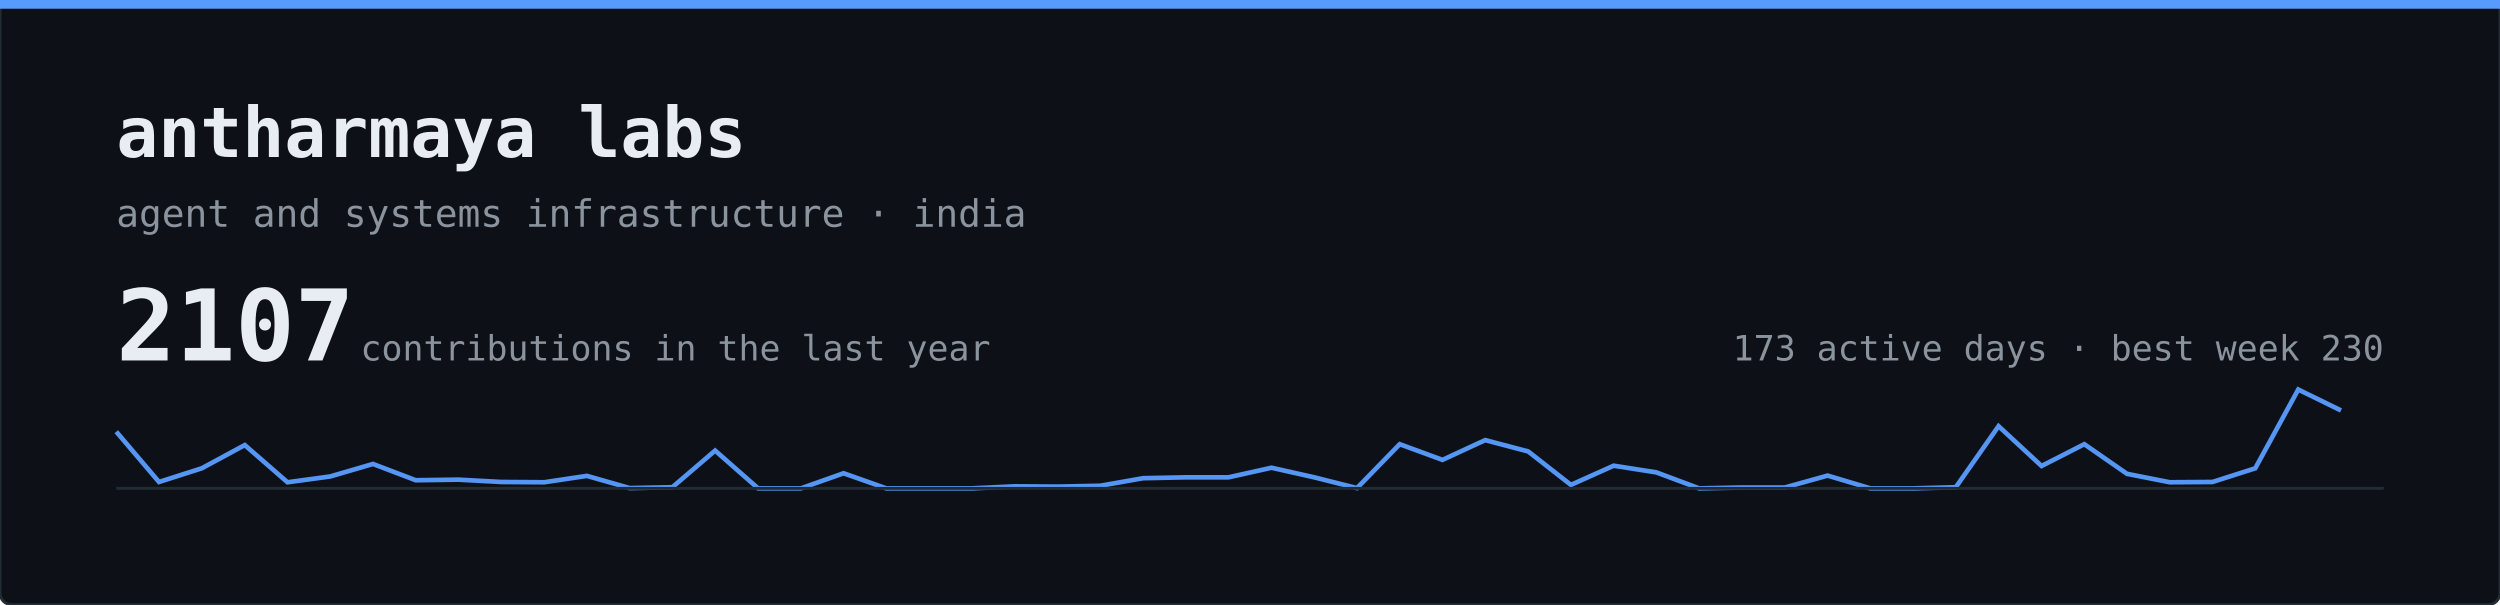
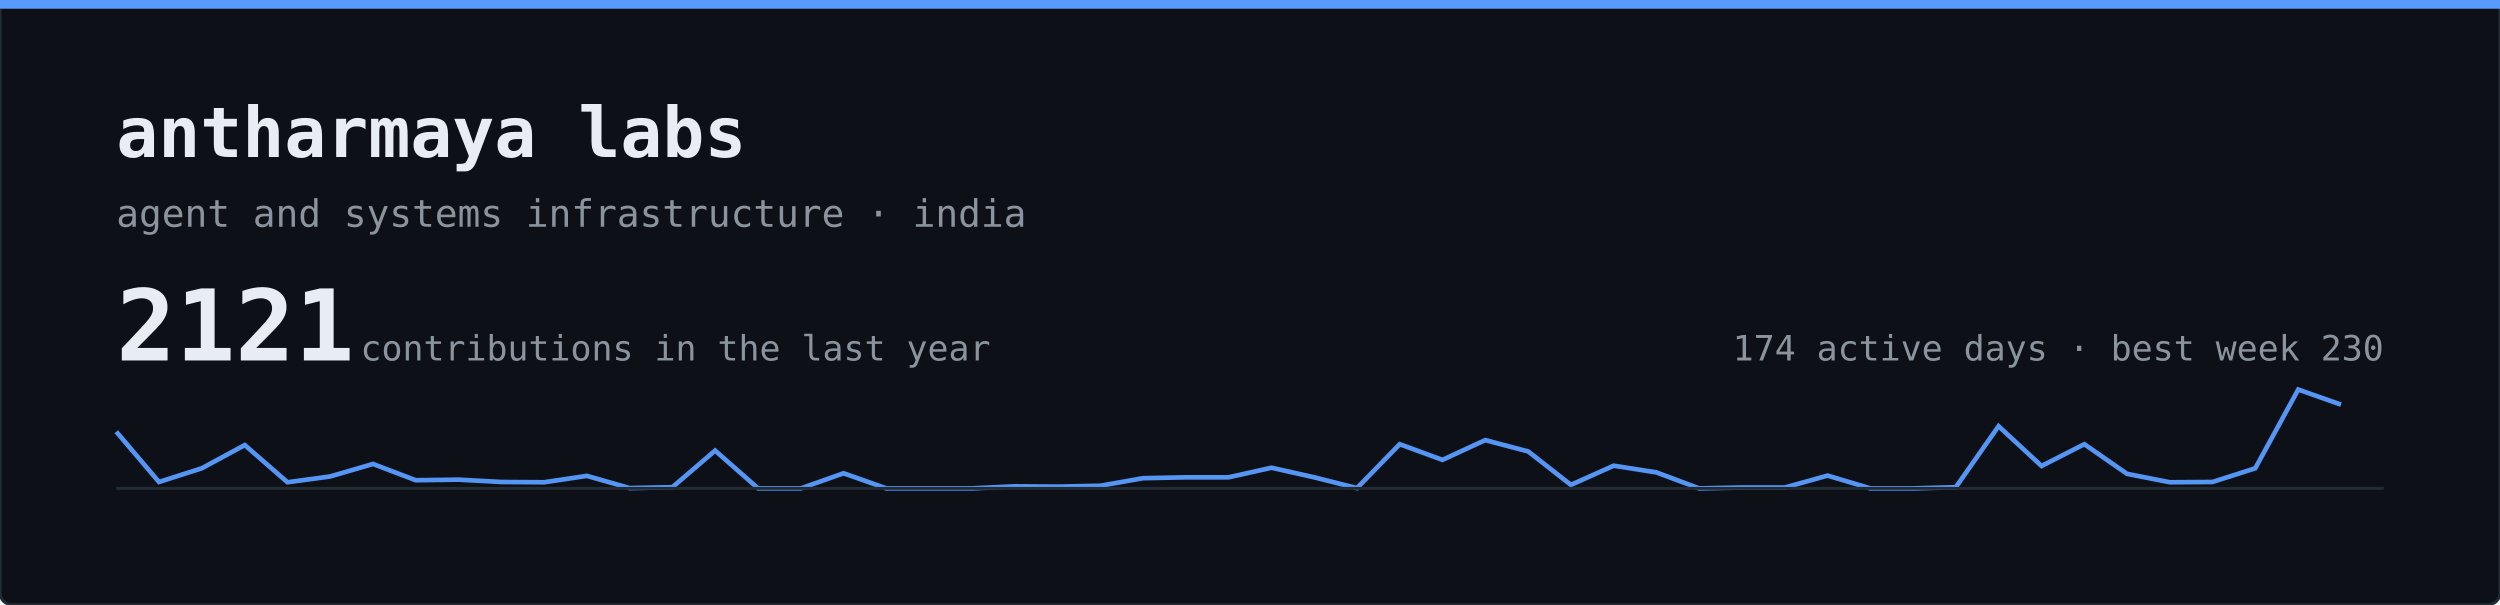
- <svg xmlns="http://www.w3.org/2000/svg" width="860" height="208" viewBox="0 0 860 208" role="img" aria-label="antharmaya labs. 2107 contributions in the last year.">
+ <svg xmlns="http://www.w3.org/2000/svg" width="860" height="208" viewBox="0 0 860 208" role="img" aria-label="antharmaya labs. 2121 contributions in the last year.">
  <rect width="860" height="208" rx="4" fill="#0d1117" stroke="#232b34" stroke-width="1" />
  <rect width="860" height="3" fill="#589bff" />
  <text x="40" y="54" font-family="ui-monospace,SFMono-Regular,'SF Mono','JetBrains Mono',Menlo,Consolas,'DejaVu Sans Mono',monospace" font-size="24" font-weight="700" fill="#e8edf3">antharmaya labs</text>
  <text x="40" y="78" font-family="ui-monospace,SFMono-Regular,'SF Mono','JetBrains Mono',Menlo,Consolas,'DejaVu Sans Mono',monospace" font-size="13" fill="#8b949e">agent and systems infrastructure · india</text>
-   <text x="40" y="124" font-family="ui-monospace,SFMono-Regular,'SF Mono','JetBrains Mono',Menlo,Consolas,'DejaVu Sans Mono',monospace" font-size="34" font-weight="700" fill="#e8edf3">2107</text>
+   <text x="40" y="124" font-family="ui-monospace,SFMono-Regular,'SF Mono','JetBrains Mono',Menlo,Consolas,'DejaVu Sans Mono',monospace" font-size="34" font-weight="700" fill="#e8edf3">2121</text>
  <text x="124" y="124" font-family="ui-monospace,SFMono-Regular,'SF Mono','JetBrains Mono',Menlo,Consolas,'DejaVu Sans Mono',monospace" font-size="12" fill="#8b949e">contributions in the last year</text>
-   <text x="820" y="124" font-family="ui-monospace,SFMono-Regular,'SF Mono','JetBrains Mono',Menlo,Consolas,'DejaVu Sans Mono',monospace" font-size="12" fill="#8b949e" text-anchor="end">173 active days  ·  best week 230</text>
-   <polyline points="40.0,148.5 54.7,165.8 69.4,161.1 84.2,153.1 98.9,165.9 113.6,163.9 128.3,159.6 143.0,165.2 157.7,165.0 172.5,165.8 187.2,165.9 201.9,163.7 216.6,167.9 231.3,167.6 246.0,155.0 260.8,168.0 275.5,168.0 290.2,162.8 304.9,168.0 319.6,168.0 334.3,168.0 349.1,167.3 363.8,167.4 378.5,167.1 393.2,164.5 407.9,164.2 422.6,164.2 437.4,160.9 452.1,164.2 466.8,167.9 481.5,152.8 496.2,158.2 510.9,151.4 525.7,155.3 540.4,166.8 555.1,160.2 569.8,162.5 584.5,168.0 599.2,167.7 614.0,167.7 628.7,163.6 643.4,168.0 658.1,168.0 672.8,167.6 687.5,146.6 702.3,160.3 717.0,152.8 731.7,163.0 746.4,165.9 761.1,165.8 775.8,161.1 790.6,134.0 805.3,141.2" fill="none" stroke="#589bff" stroke-width="1.6" opacity="0.95" />
+   <text x="820" y="124" font-family="ui-monospace,SFMono-Regular,'SF Mono','JetBrains Mono',Menlo,Consolas,'DejaVu Sans Mono',monospace" font-size="12" fill="#8b949e" text-anchor="end">174 active days  ·  best week 230</text>
+   <polyline points="40.0,148.5 54.7,165.8 69.4,161.1 84.2,153.1 98.9,165.9 113.6,163.9 128.3,159.6 143.0,165.2 157.7,165.0 172.5,165.8 187.2,165.9 201.9,163.7 216.6,167.9 231.3,167.6 246.0,155.0 260.8,168.0 275.5,168.0 290.2,162.8 304.9,168.0 319.6,168.0 334.3,168.0 349.1,167.3 363.8,167.4 378.5,167.1 393.2,164.5 407.9,164.2 422.6,164.2 437.4,160.9 452.1,164.2 466.8,167.9 481.5,152.8 496.2,158.2 510.9,151.4 525.7,155.3 540.4,166.8 555.1,160.2 569.8,162.5 584.5,168.0 599.2,167.7 614.0,167.7 628.7,163.6 643.4,168.0 658.1,168.0 672.8,167.6 687.5,146.6 702.3,160.3 717.0,152.8 731.7,163.0 746.4,165.9 761.1,165.8 775.8,161.1 790.6,134.0 805.3,139.2" fill="none" stroke="#589bff" stroke-width="1.6" opacity="0.95" />
  <line x1="40" y1="168" x2="820" y2="168" stroke="#232b34" stroke-width="1" />
</svg>
